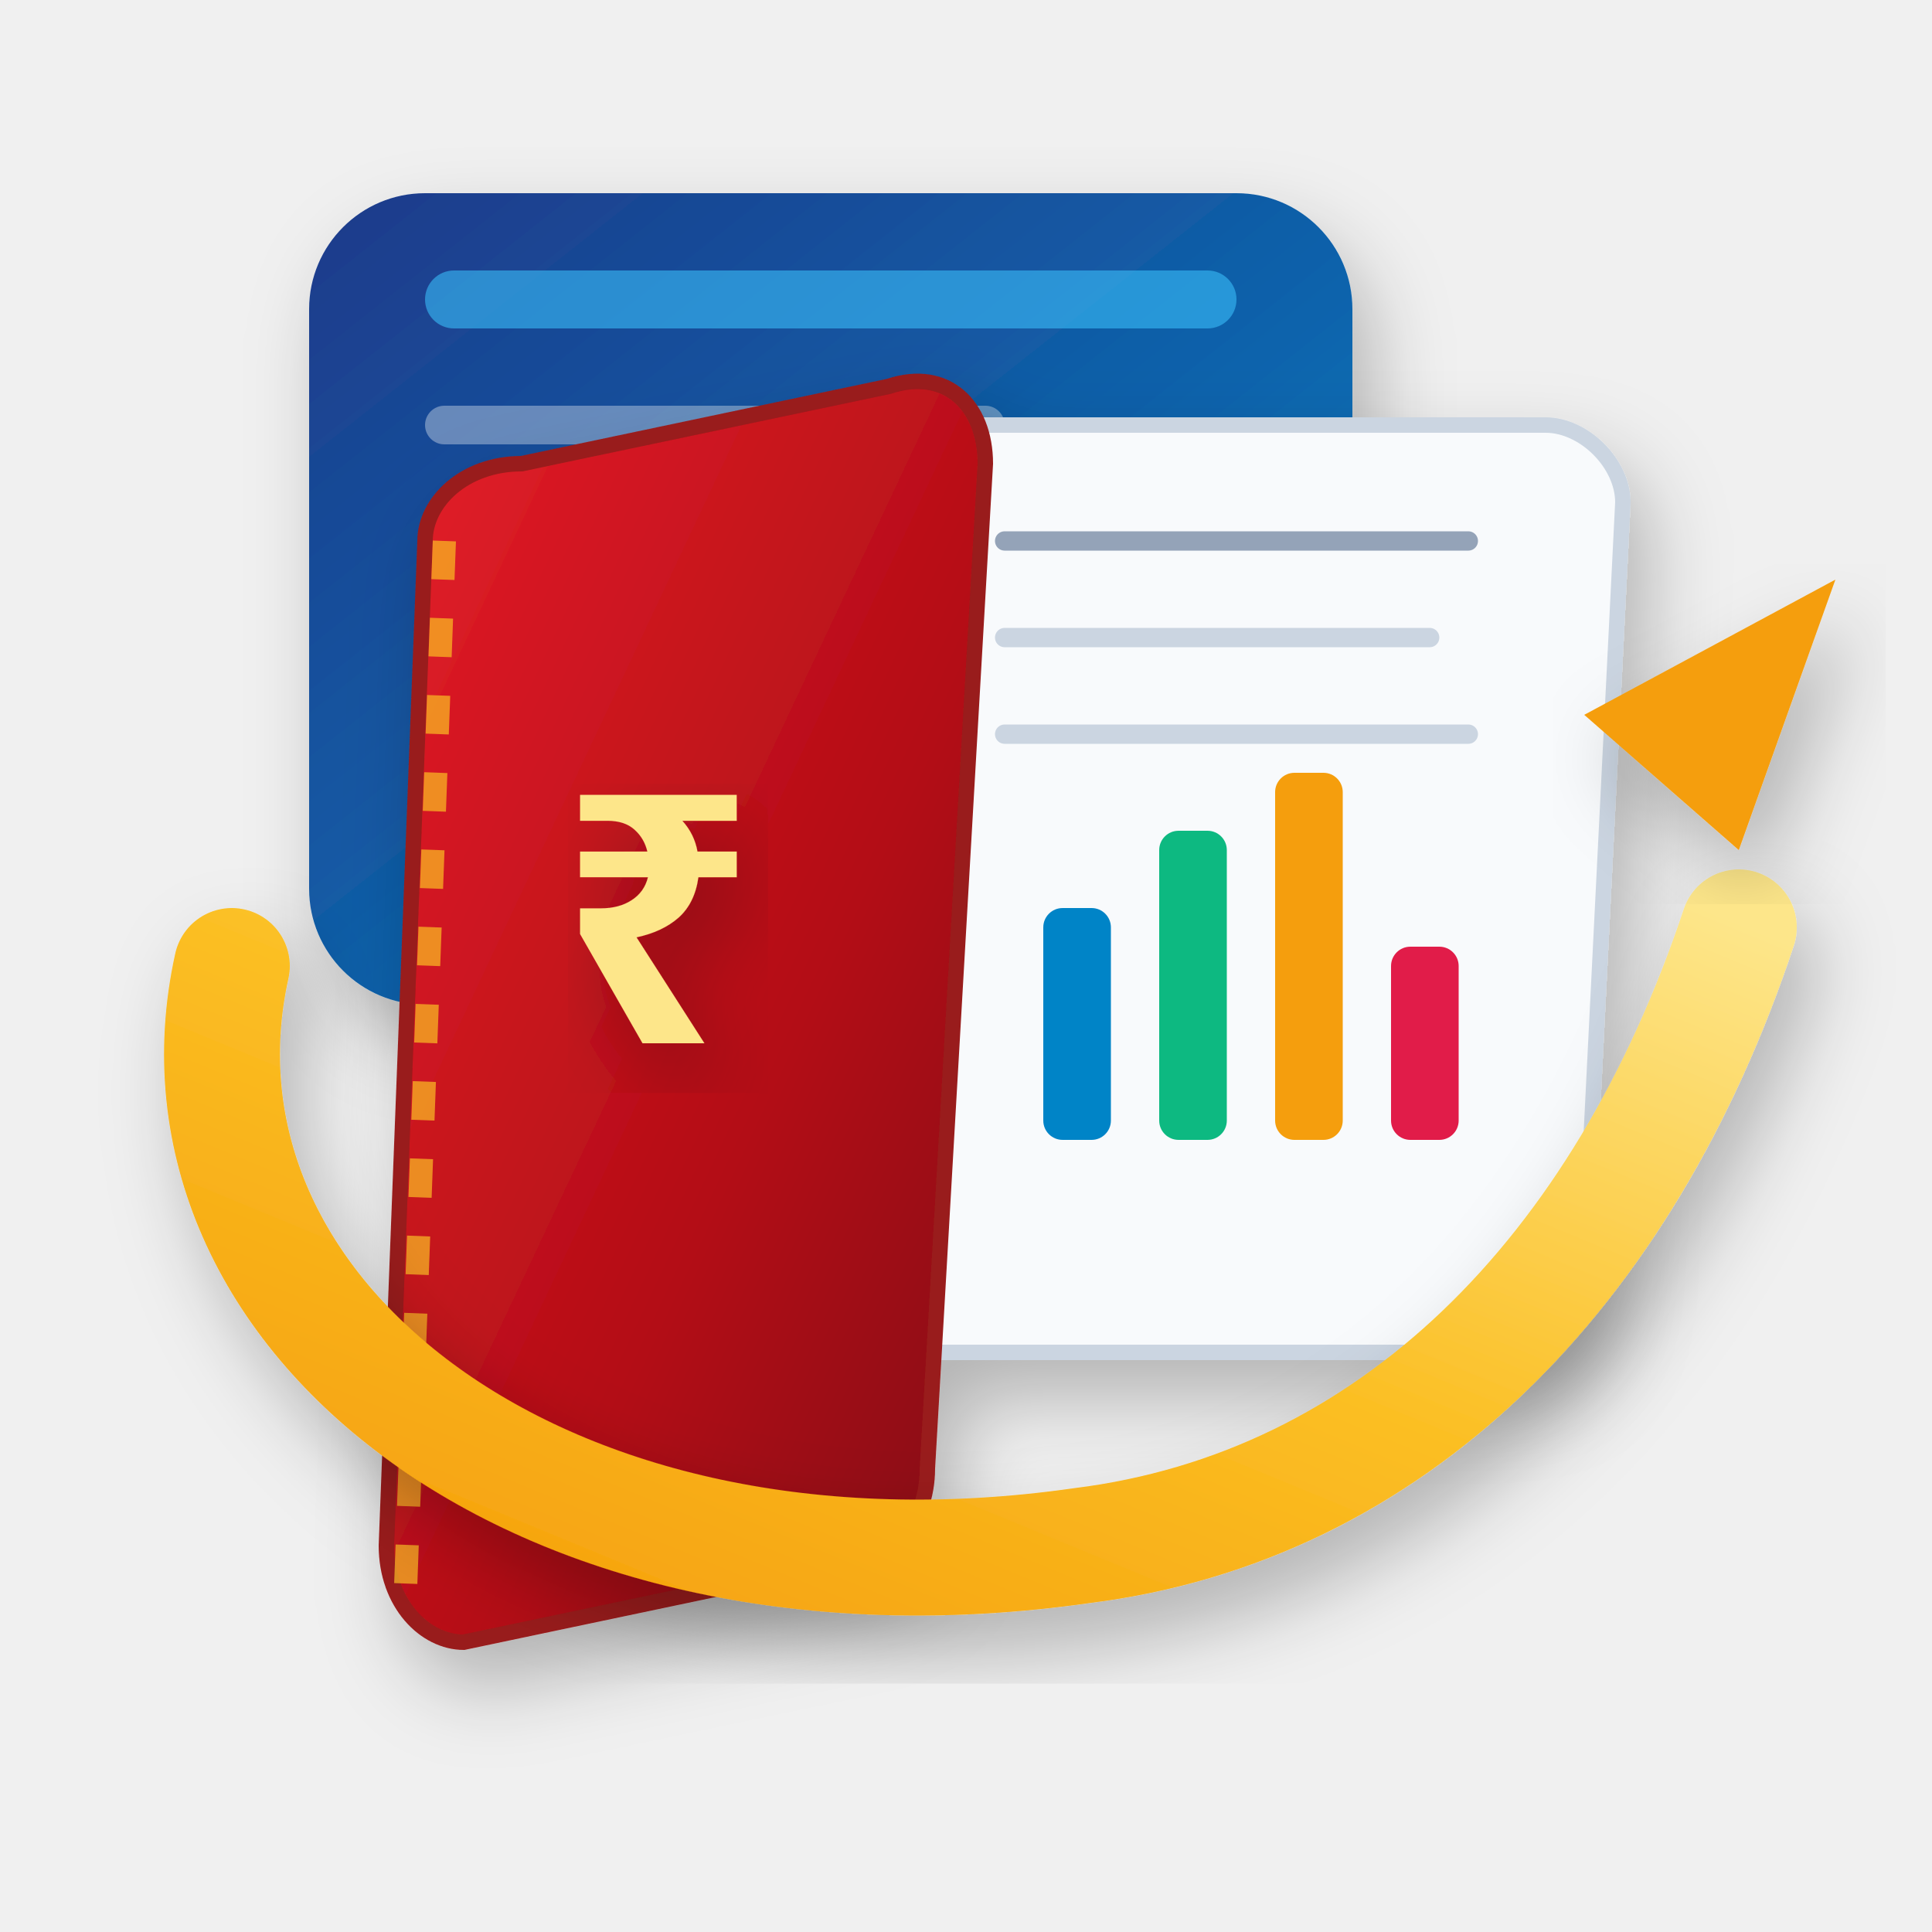
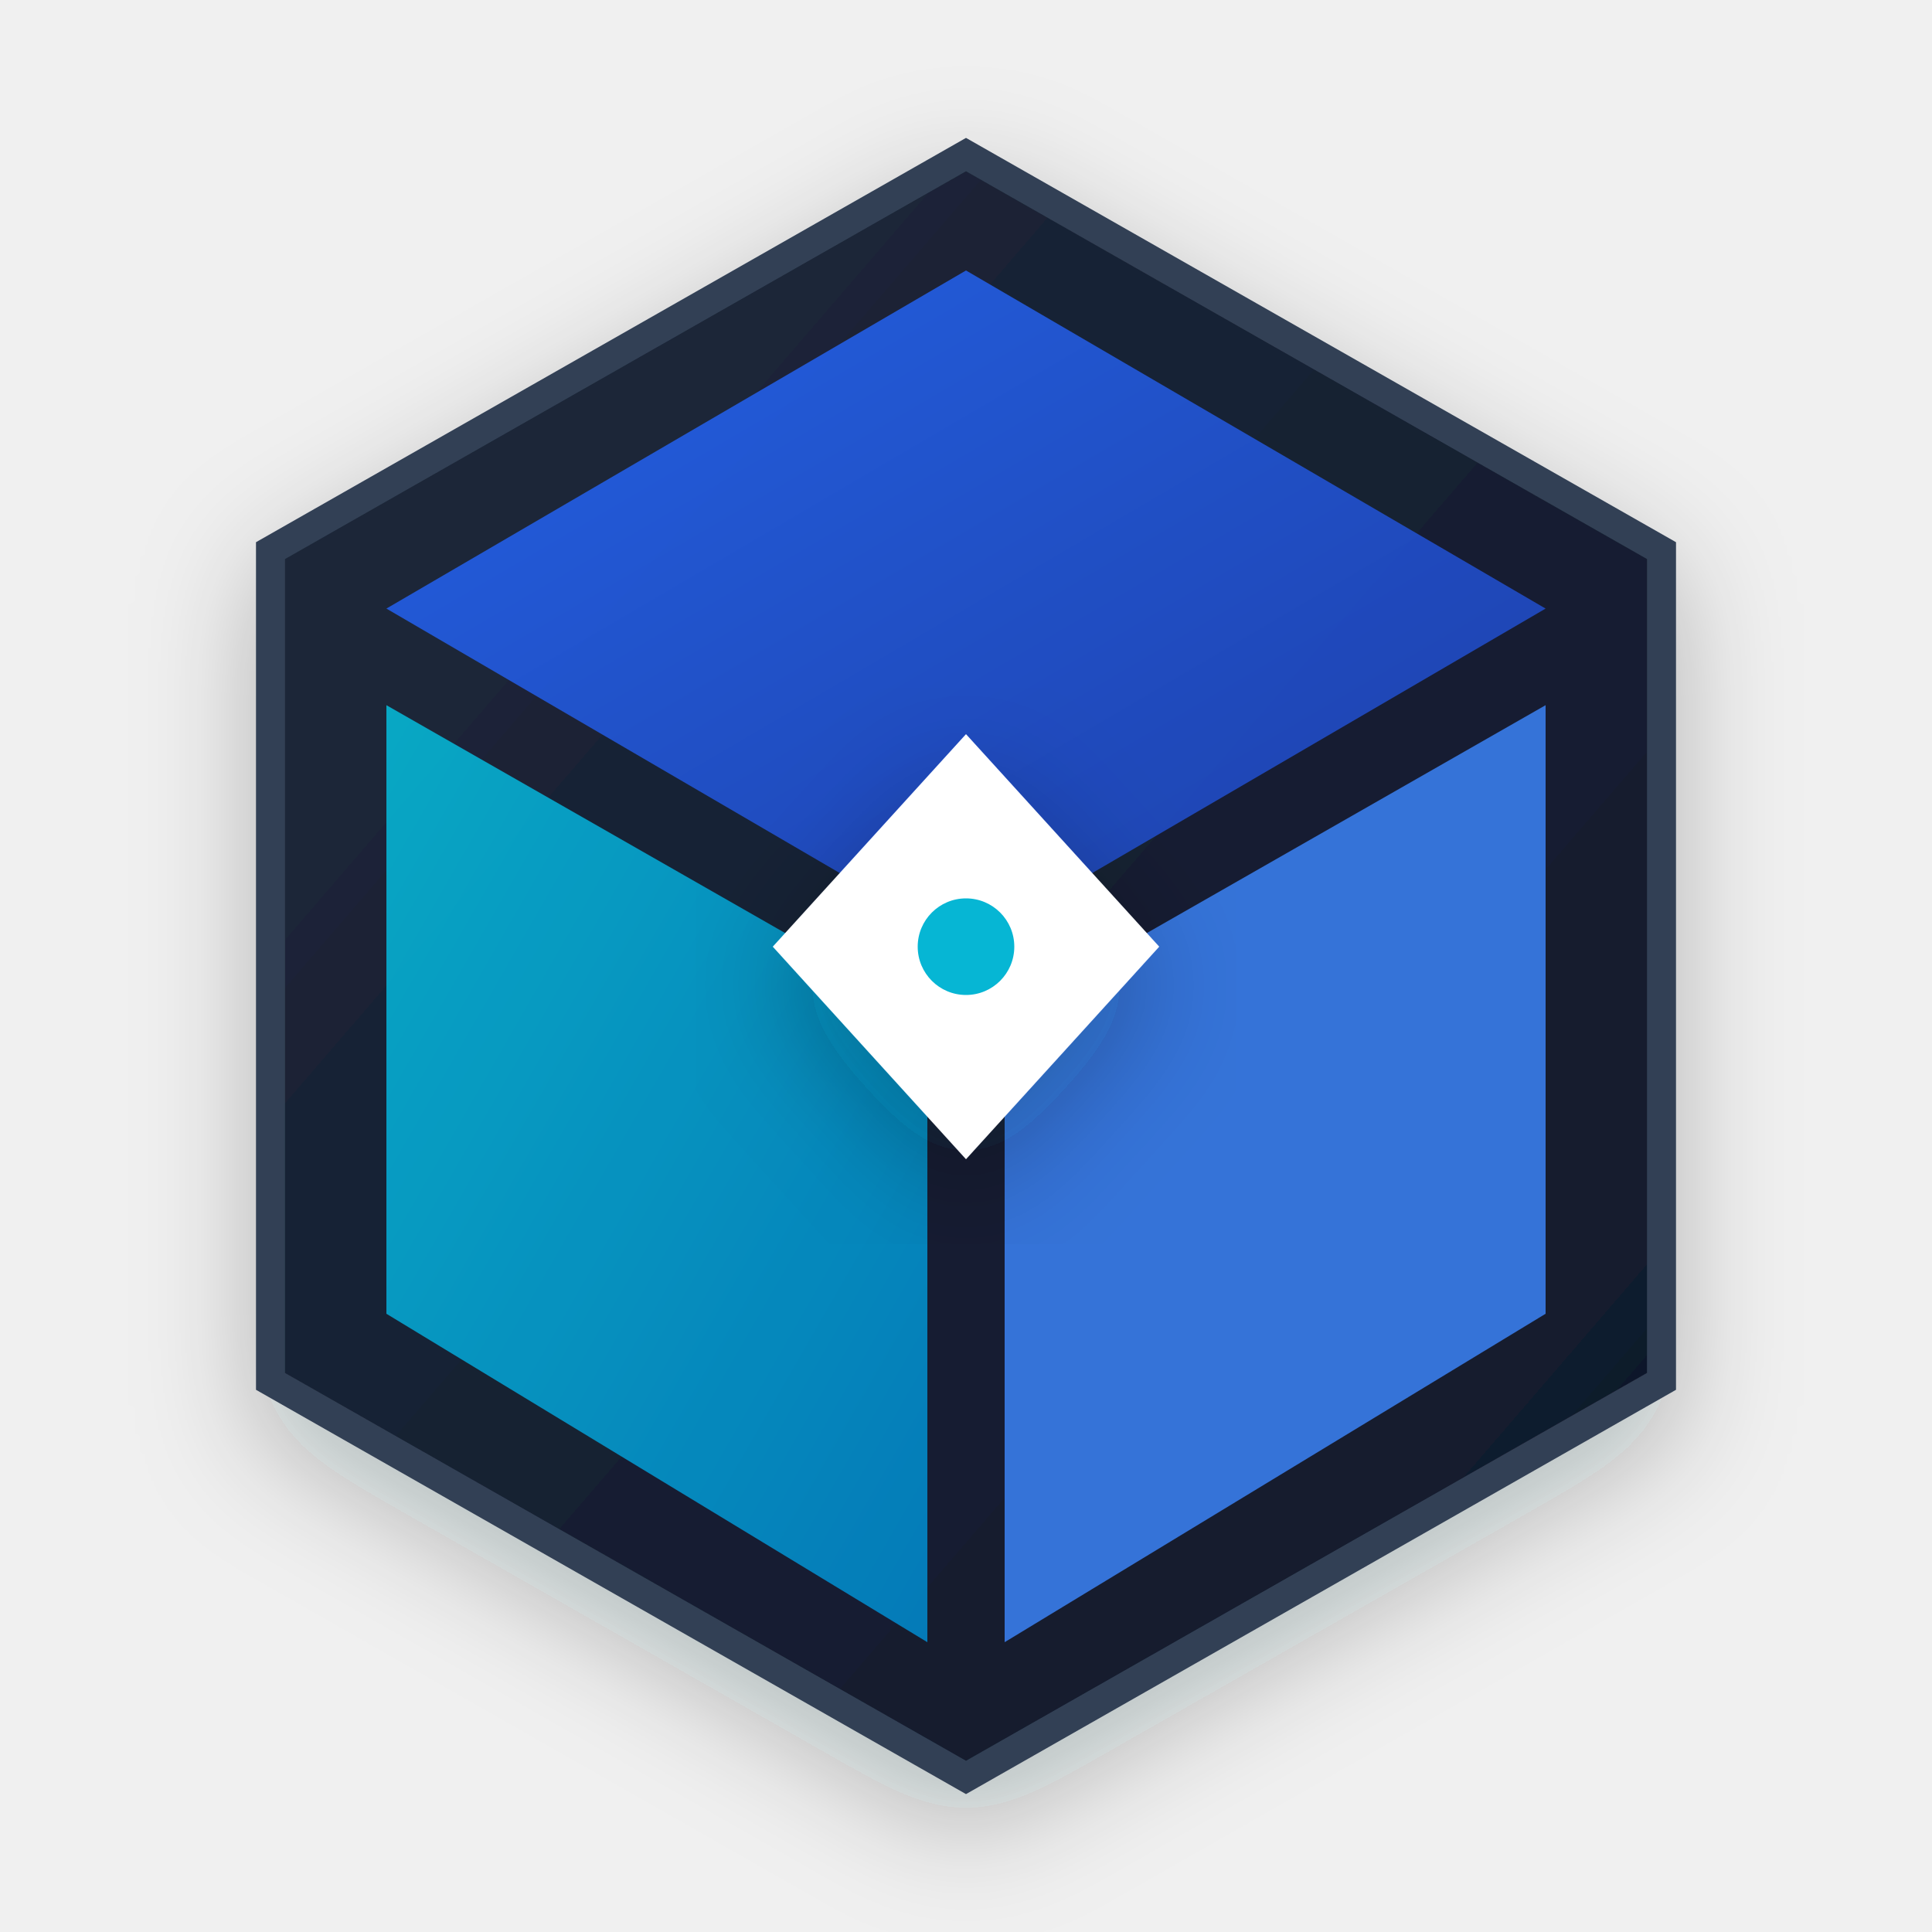
<svg xmlns="http://www.w3.org/2000/svg" viewBox="0 0 100 100" fill="none">
  <defs>
-     <linearGradient id="bkRedCover" x1="0%" y1="0%" x2="100%" y2="100%">
-       <stop offset="0%" stop-color="#E61E2A" />
-       <stop offset="60%" stop-color="#B30E16" />
-       <stop offset="100%" stop-color="#800A10" />
+     <linearGradient id="bizcoreGradPrimary" x1="0%" y1="0%" x2="100%" y2="100%">
+       <stop offset="0%" stop-color="#2563EB" />
+       <stop offset="100%" stop-color="#1E40AF" />
    </linearGradient>
-     <linearGradient id="bkGoldArrow" x1="0%" y1="100%" x2="100%" y2="0%">
-       <stop offset="0%" stop-color="#F59E0B" />
-       <stop offset="50%" stop-color="#FBBF24" />
-       <stop offset="100%" stop-color="#FDE68A" />
-     </linearGradient>
-     <linearGradient id="bkScreenBlue" x1="0%" y1="0%" x2="100%" y2="100%">
-       <stop offset="0%" stop-color="#1E3A8A" />
+     <linearGradient id="bizcoreGradAccent" x1="0%" y1="0%" x2="100%" y2="100%">
+       <stop offset="0%" stop-color="#06B6D4" />
      <stop offset="100%" stop-color="#0284C7" />
    </linearGradient>
-     <filter id="bkShadow" x="-20%" y="-20%" width="140%" height="140%">
-       <feDropShadow dx="1" dy="2" stdDeviation="2" flood-color="#000" flood-opacity="0.25" />
+     <linearGradient id="bizcoreGradDark" x1="0%" y1="0%" x2="100%" y2="100%">
+       <stop offset="0%" stop-color="#1E293B" />
+       <stop offset="100%" stop-color="#0F172A" />
+     </linearGradient>
+     <filter id="bizcoreShadow" x="-20%" y="-20%" width="140%" height="140%">
+       <feDropShadow dx="0" dy="2" stdDeviation="3" flood-color="#0F172A" flood-opacity="0.25" />
    </filter>
  </defs>
-   <rect x="16" y="10" width="54" height="42" rx="6" fill="url(#bkScreenBlue)" filter="url(#bkShadow)" />
-   <rect x="22" y="14" width="42" height="3" rx="1.5" fill="#38BDF8" opacity="0.6" />
-   <rect x="22" y="21" width="30" height="2" rx="1" fill="#E2E8F0" opacity="0.4" />
-   <rect x="22" y="26" width="36" height="2" rx="1" fill="#E2E8F0" opacity="0.3" />
-   <g filter="url(#bkShadow)">
-     <path d="M 38 22 L 80 22 C 82 22 84 24 84 26 L 82 66 C 82 68 80 70 78 70 L 36 70 Z" fill="#F8FAFC" stroke="#CBD5E1" stroke-width="0.8" />
-     <line x1="52" y1="28" x2="76" y2="28" stroke="#94A3B8" stroke-width="1" stroke-linecap="round" />
-     <line x1="52" y1="33" x2="74" y2="33" stroke="#CBD5E1" stroke-width="1" stroke-linecap="round" />
-     <line x1="52" y1="38" x2="76" y2="38" stroke="#CBD5E1" stroke-width="1" stroke-linecap="round" />
-     <rect x="54" y="47" width="3.5" height="12" rx="1" fill="#0284C7" />
-     <rect x="60" y="43" width="3.5" height="16" rx="1" fill="#10B981" />
-     <rect x="66" y="40" width="3.5" height="19" rx="1" fill="#F59E0B" />
-     <rect x="72" y="49" width="3.5" height="10" rx="1" fill="#E11D48" />
-     <path d="M 22 28 C 22 26 24 24 27 24 L 46 20 C 49 19 51 21 51 24 L 48 76 C 48 79 46 81 43 81 L 24 85 C 22 85 20 83 20 80 Z" fill="url(#bkRedCover)" stroke="#991B1B" stroke-width="0.8" />
-     <path d="M 23 28 L 21 82" stroke="#FBBF24" stroke-width="1.2" stroke-dasharray="2,2" opacity="0.7" />
-     <text x="34" y="54" fill="#FDE68A" font-size="18" font-weight="900" font-family="sans-serif" text-anchor="middle" filter="url(#bkShadow)">₹</text>
-   </g>
-   <path d="M 12 50 C 8 68 28 84 56 80 C 72 78 84 66 90 48" fill="none" stroke="url(#bkGoldArrow)" stroke-width="6" stroke-linecap="round" filter="url(#bkShadow)" />
-   <polygon points="90,44 95,30 82,37" fill="#F59E0B" filter="url(#bkShadow)" />
+   <path d="M 50 8 L 86 28.5 L 86 71.5 L 50 92 L 14 71.5 L 14 28.5 Z" fill="url(#bizcoreGradDark)" stroke="#334155" stroke-width="1.5" filter="url(#bizcoreShadow)" />
+   <path d="M 50 14 L 80 31.5 L 50 49 L 20 31.5 Z" fill="url(#bizcoreGradPrimary)" opacity="0.95" />
+   <path d="M 20 36.5 L 48 52.5 L 48 85 L 20 68 Z" fill="url(#bizcoreGradAccent)" opacity="0.9" />
+   <path d="M 52 52.5 L 80 36.5 L 80 68 L 52 85 Z" fill="#3B82F6" opacity="0.85" />
+   <polygon points="50,38 60,49 50,60 40,49" fill="#FFFFFF" filter="url(#bizcoreShadow)" />
+   <circle cx="50" cy="49" r="2.5" fill="#06B6D4" />
</svg>
